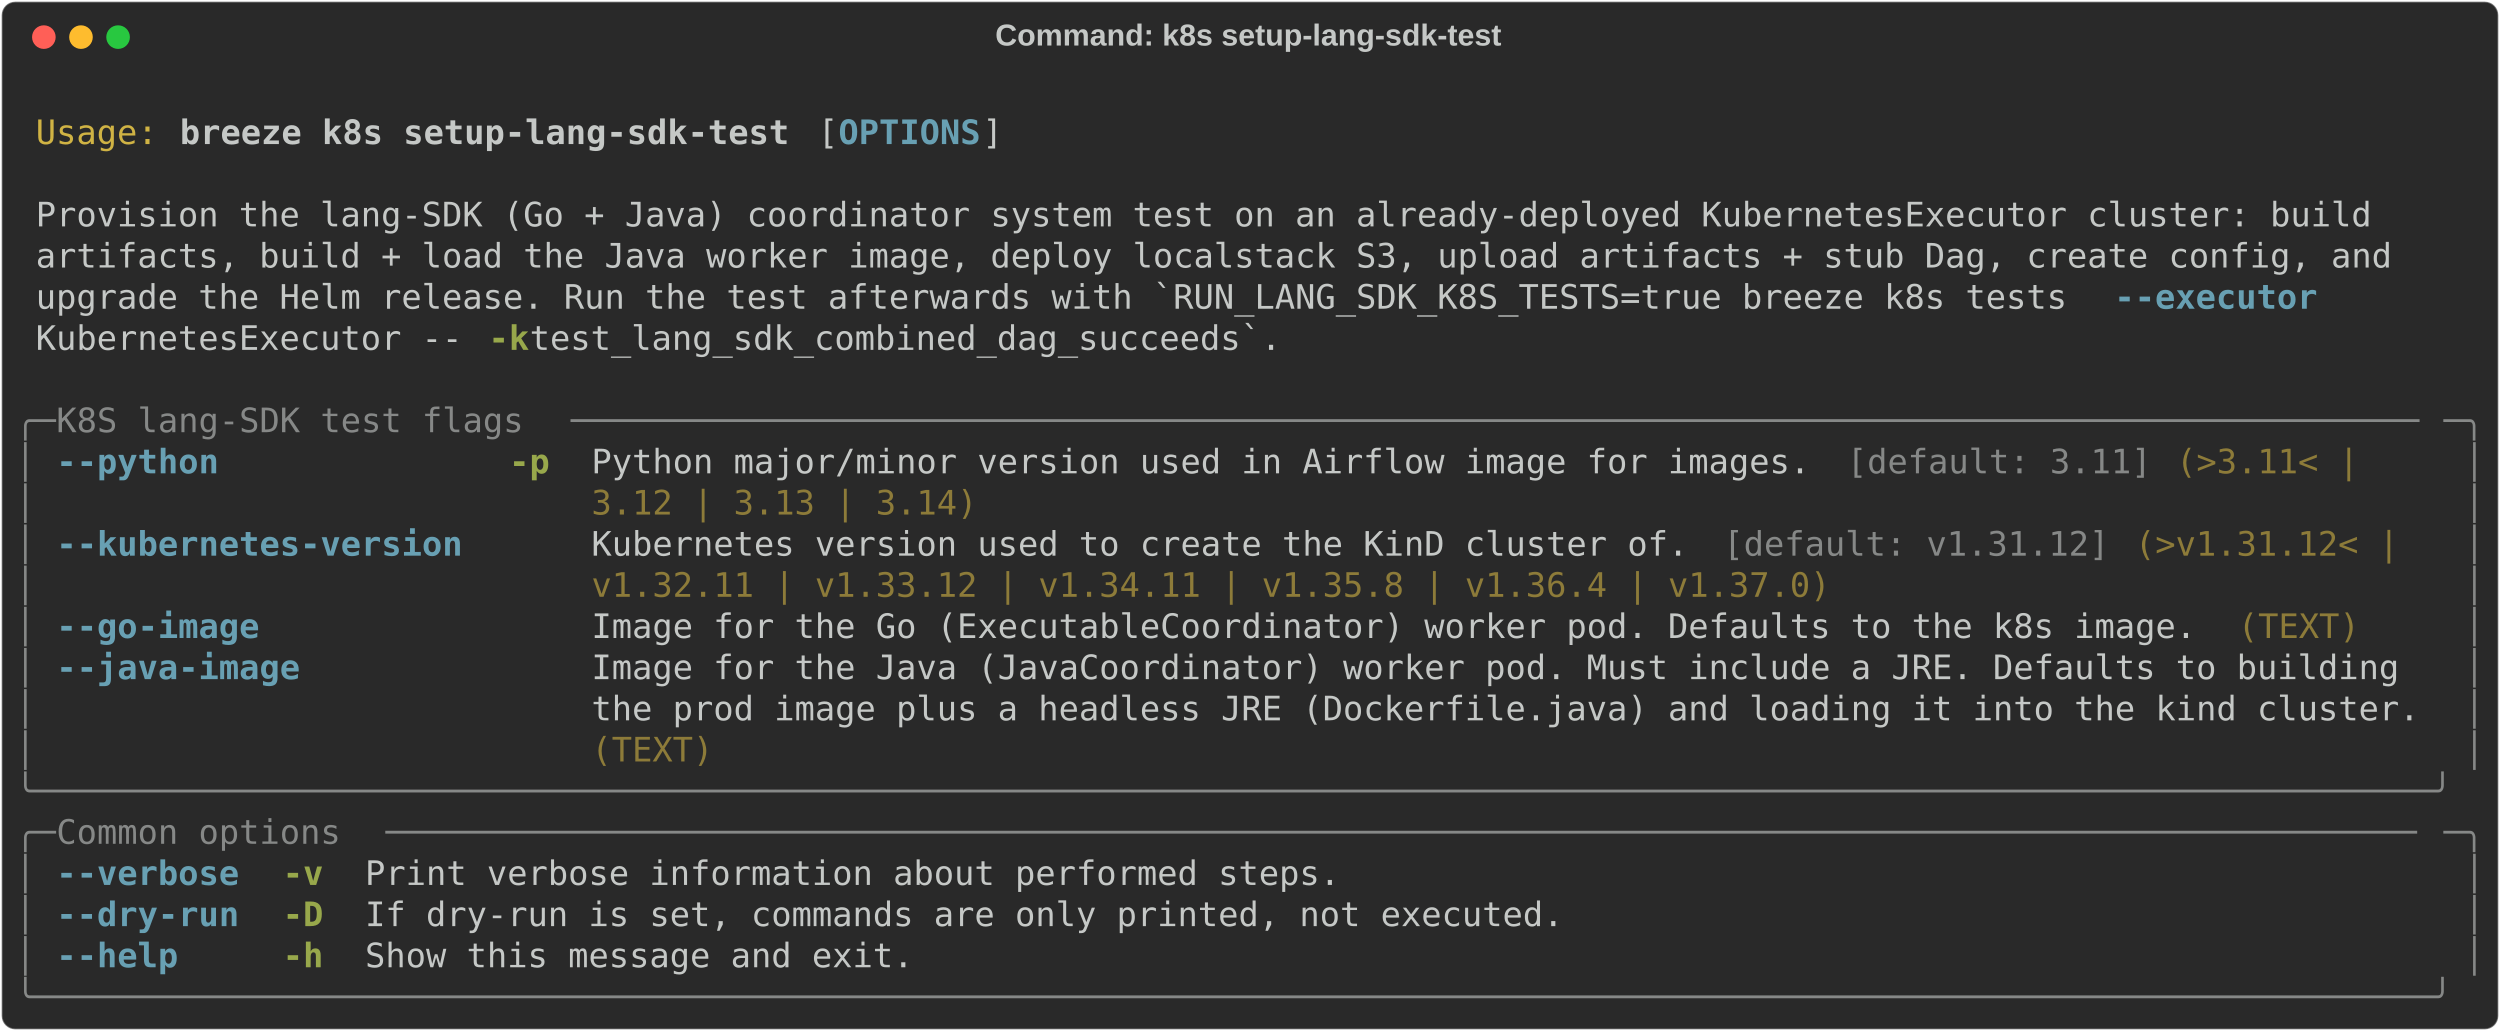
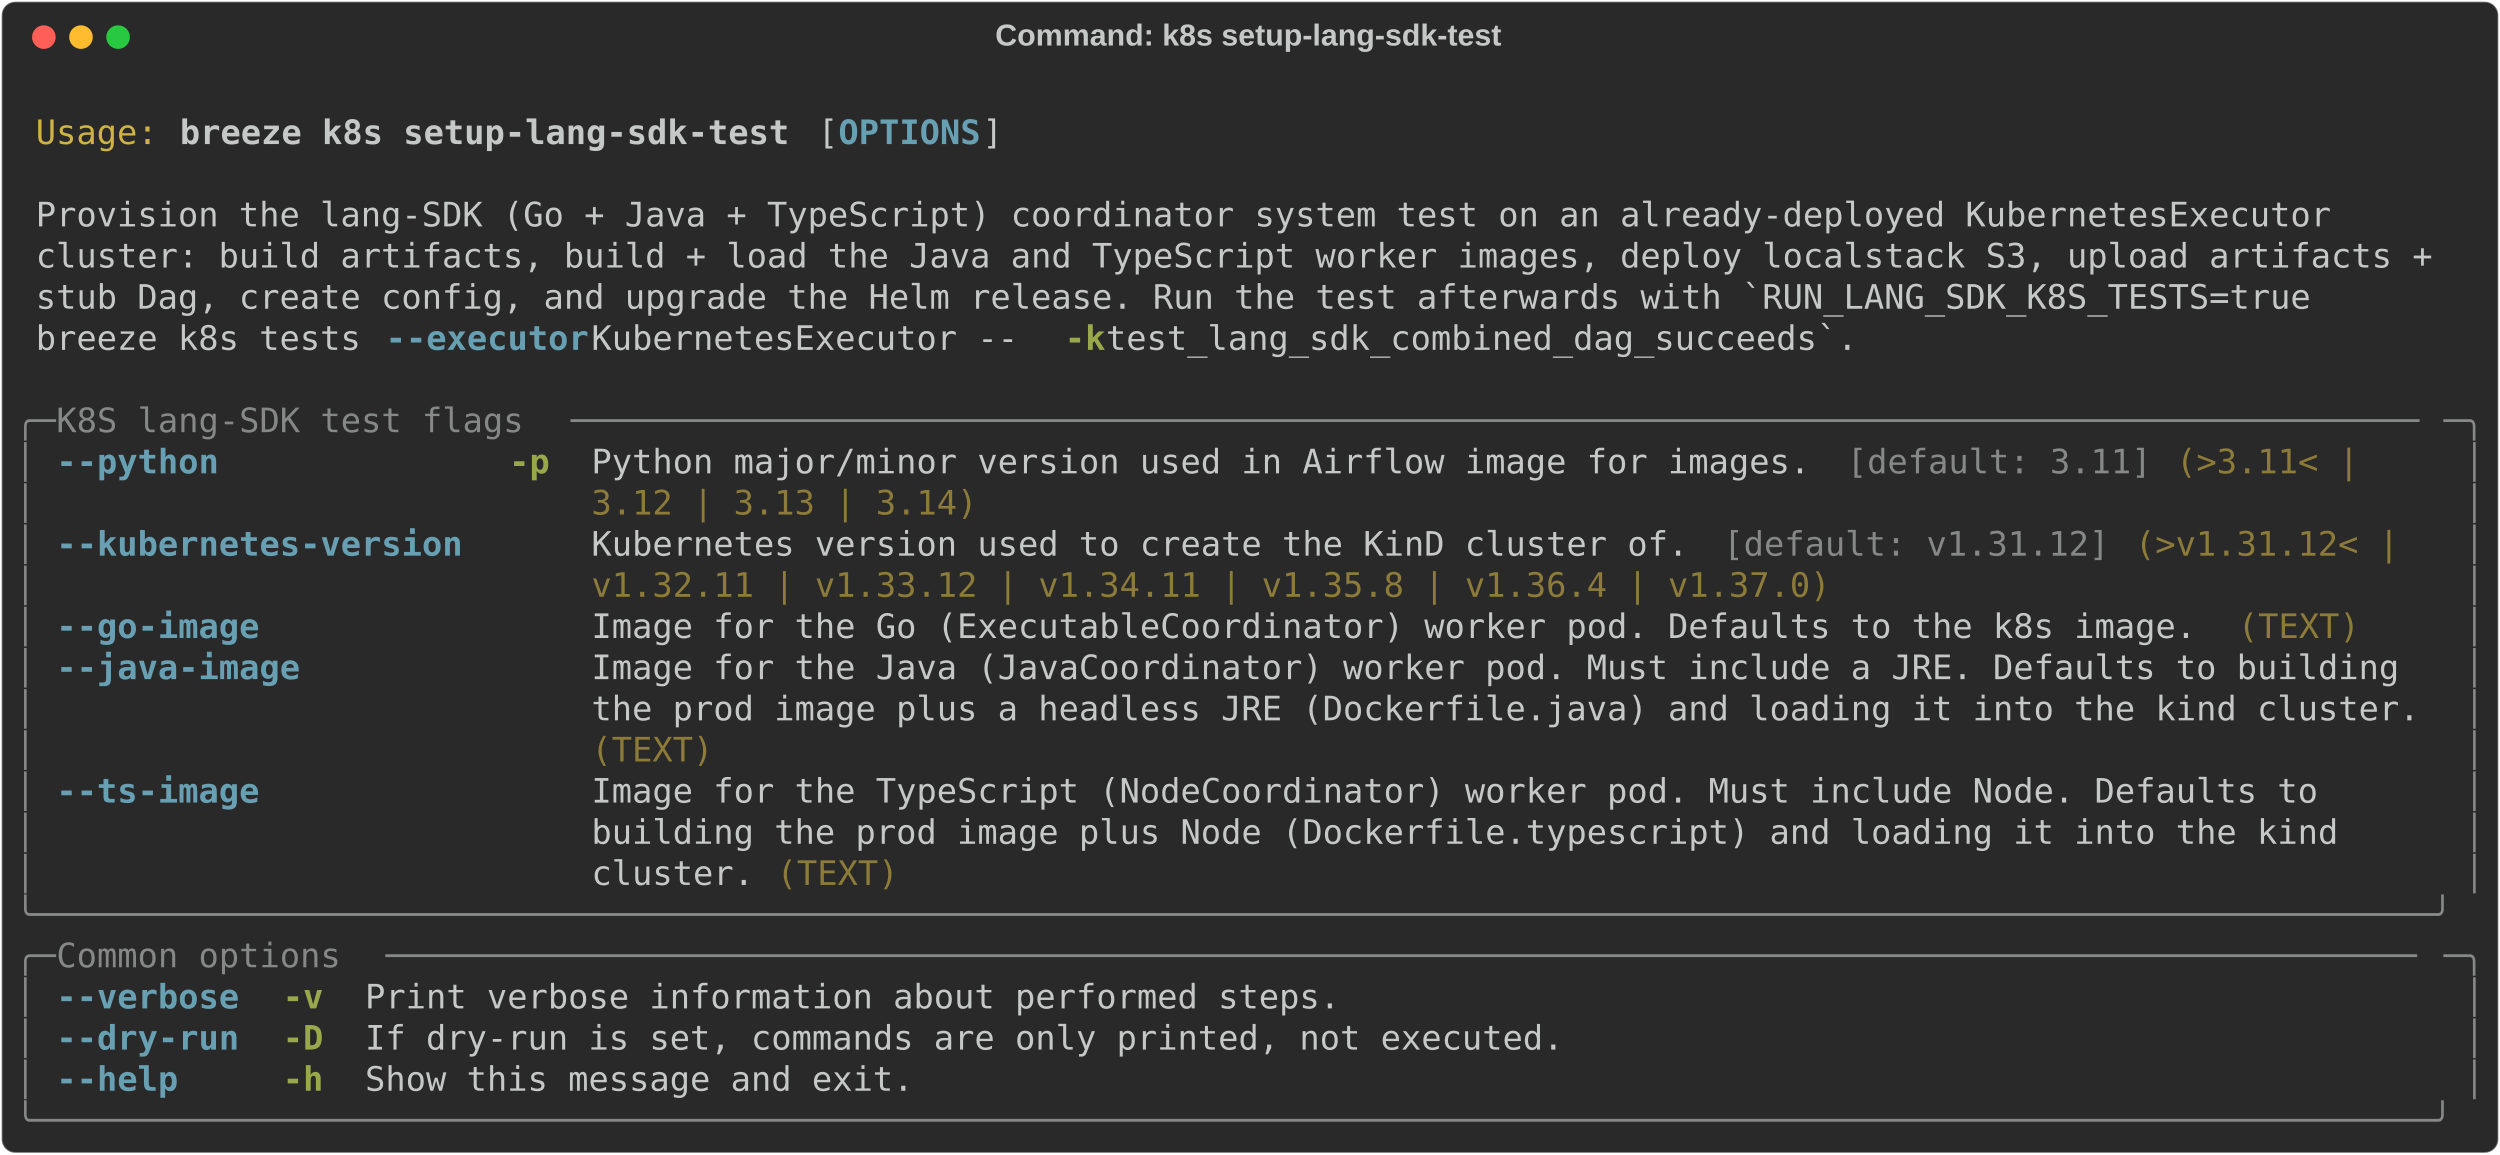
- <svg xmlns="http://www.w3.org/2000/svg" class="rich-terminal" viewBox="0 0 1482 611.2">
+ <svg xmlns="http://www.w3.org/2000/svg" class="rich-terminal" viewBox="0 0 1482 684.4">
  <style>

    @font-face {
        font-family: "Fira Code";
        src: local("FiraCode-Regular"),
                url("https://cdnjs.cloudflare.com/ajax/libs/firacode/6.2.0/woff2/FiraCode-Regular.woff2") format("woff2"),
                url("https://cdnjs.cloudflare.com/ajax/libs/firacode/6.2.0/woff/FiraCode-Regular.woff") format("woff");
        font-style: normal;
        font-weight: 400;
    }
    @font-face {
        font-family: "Fira Code";
        src: local("FiraCode-Bold"),
                url("https://cdnjs.cloudflare.com/ajax/libs/firacode/6.2.0/woff2/FiraCode-Bold.woff2") format("woff2"),
                url("https://cdnjs.cloudflare.com/ajax/libs/firacode/6.2.0/woff/FiraCode-Bold.woff") format("woff");
        font-style: bold;
        font-weight: 700;
    }

    .breeze-k8s-setup-lang-sdk-test-matrix {
        font-family: Fira Code, monospace;
        font-size: 20px;
        line-height: 24.4px;
        font-variant-east-asian: full-width;
    }

    .breeze-k8s-setup-lang-sdk-test-title {
        font-size: 18px;
        font-weight: bold;
        font-family: arial;
    }

    .breeze-k8s-setup-lang-sdk-test-r1 { fill: #c5c8c6 }
.breeze-k8s-setup-lang-sdk-test-r2 { fill: #d0b344 }
.breeze-k8s-setup-lang-sdk-test-r3 { fill: #c5c8c6;font-weight: bold }
.breeze-k8s-setup-lang-sdk-test-r4 { fill: #68a0b3;font-weight: bold }
.breeze-k8s-setup-lang-sdk-test-r5 { fill: #98a84b;font-weight: bold }
.breeze-k8s-setup-lang-sdk-test-r6 { fill: #868887 }
.breeze-k8s-setup-lang-sdk-test-r7 { fill: #8d7b39 }
    </style>
  <defs>
    <clipPath id="breeze-k8s-setup-lang-sdk-test-clip-terminal">
-       <rect x="0" y="0" width="1463.0" height="560.2" />
+       <rect x="0" y="0" width="1463.0" height="633.4" />
    </clipPath>
    <clipPath id="breeze-k8s-setup-lang-sdk-test-line-0">
      <rect x="0" y="1.5" width="1464" height="24.65" />
    </clipPath>
    <clipPath id="breeze-k8s-setup-lang-sdk-test-line-1">
      <rect x="0" y="25.9" width="1464" height="24.65" />
    </clipPath>
    <clipPath id="breeze-k8s-setup-lang-sdk-test-line-2">
      <rect x="0" y="50.3" width="1464" height="24.65" />
    </clipPath>
    <clipPath id="breeze-k8s-setup-lang-sdk-test-line-3">
      <rect x="0" y="74.7" width="1464" height="24.65" />
    </clipPath>
    <clipPath id="breeze-k8s-setup-lang-sdk-test-line-4">
      <rect x="0" y="99.1" width="1464" height="24.65" />
    </clipPath>
    <clipPath id="breeze-k8s-setup-lang-sdk-test-line-5">
      <rect x="0" y="123.5" width="1464" height="24.65" />
    </clipPath>
    <clipPath id="breeze-k8s-setup-lang-sdk-test-line-6">
      <rect x="0" y="147.9" width="1464" height="24.65" />
    </clipPath>
    <clipPath id="breeze-k8s-setup-lang-sdk-test-line-7">
      <rect x="0" y="172.3" width="1464" height="24.65" />
    </clipPath>
    <clipPath id="breeze-k8s-setup-lang-sdk-test-line-8">
      <rect x="0" y="196.7" width="1464" height="24.65" />
    </clipPath>
    <clipPath id="breeze-k8s-setup-lang-sdk-test-line-9">
      <rect x="0" y="221.1" width="1464" height="24.65" />
    </clipPath>
    <clipPath id="breeze-k8s-setup-lang-sdk-test-line-10">
      <rect x="0" y="245.5" width="1464" height="24.65" />
    </clipPath>
    <clipPath id="breeze-k8s-setup-lang-sdk-test-line-11">
      <rect x="0" y="269.9" width="1464" height="24.65" />
    </clipPath>
    <clipPath id="breeze-k8s-setup-lang-sdk-test-line-12">
      <rect x="0" y="294.3" width="1464" height="24.65" />
    </clipPath>
    <clipPath id="breeze-k8s-setup-lang-sdk-test-line-13">
      <rect x="0" y="318.7" width="1464" height="24.65" />
    </clipPath>
    <clipPath id="breeze-k8s-setup-lang-sdk-test-line-14">
      <rect x="0" y="343.1" width="1464" height="24.65" />
    </clipPath>
    <clipPath id="breeze-k8s-setup-lang-sdk-test-line-15">
      <rect x="0" y="367.5" width="1464" height="24.65" />
    </clipPath>
    <clipPath id="breeze-k8s-setup-lang-sdk-test-line-16">
      <rect x="0" y="391.9" width="1464" height="24.65" />
    </clipPath>
    <clipPath id="breeze-k8s-setup-lang-sdk-test-line-17">
      <rect x="0" y="416.3" width="1464" height="24.65" />
    </clipPath>
    <clipPath id="breeze-k8s-setup-lang-sdk-test-line-18">
      <rect x="0" y="440.7" width="1464" height="24.65" />
    </clipPath>
    <clipPath id="breeze-k8s-setup-lang-sdk-test-line-19">
      <rect x="0" y="465.1" width="1464" height="24.65" />
    </clipPath>
    <clipPath id="breeze-k8s-setup-lang-sdk-test-line-20">
      <rect x="0" y="489.5" width="1464" height="24.65" />
    </clipPath>
    <clipPath id="breeze-k8s-setup-lang-sdk-test-line-21">
      <rect x="0" y="513.9" width="1464" height="24.65" />
    </clipPath>
+     <clipPath id="breeze-k8s-setup-lang-sdk-test-line-22">
+       <rect x="0" y="538.3" width="1464" height="24.65" />
+     </clipPath>
+     <clipPath id="breeze-k8s-setup-lang-sdk-test-line-23">
+       <rect x="0" y="562.7" width="1464" height="24.65" />
+     </clipPath>
+     <clipPath id="breeze-k8s-setup-lang-sdk-test-line-24">
+       <rect x="0" y="587.1" width="1464" height="24.65" />
+     </clipPath>
  </defs>
-   <rect fill="#292929" stroke="rgba(255,255,255,0.35)" stroke-width="1" x="1" y="1" width="1480" height="609.2" rx="8" />
+   <rect fill="#292929" stroke="rgba(255,255,255,0.35)" stroke-width="1" x="1" y="1" width="1480" height="682.4" rx="8" />
  <text class="breeze-k8s-setup-lang-sdk-test-title" fill="#c5c8c6" text-anchor="middle" x="740" y="27">Command: k8s setup-lang-sdk-test</text>
  <g transform="translate(26,22)">
    <circle cx="0" cy="0" r="7" fill="#ff5f57" />
    <circle cx="22" cy="0" r="7" fill="#febc2e" />
    <circle cx="44" cy="0" r="7" fill="#28c840" />
  </g>
  <g transform="translate(9, 41)" clip-path="url(#breeze-k8s-setup-lang-sdk-test-clip-terminal)">
    <g class="breeze-k8s-setup-lang-sdk-test-matrix">
      <text class="breeze-k8s-setup-lang-sdk-test-r1" x="1464" y="20" textLength="12.2" clip-path="url(#breeze-k8s-setup-lang-sdk-test-line-0)">
</text>
      <text class="breeze-k8s-setup-lang-sdk-test-r2" x="12.2" y="44.4" textLength="73.2" clip-path="url(#breeze-k8s-setup-lang-sdk-test-line-1)">Usage:</text>
      <text class="breeze-k8s-setup-lang-sdk-test-r3" x="97.6" y="44.4" textLength="366" clip-path="url(#breeze-k8s-setup-lang-sdk-test-line-1)">breeze k8s setup-lang-sdk-test</text>
      <text class="breeze-k8s-setup-lang-sdk-test-r1" x="475.8" y="44.4" textLength="12.2" clip-path="url(#breeze-k8s-setup-lang-sdk-test-line-1)">[</text>
      <text class="breeze-k8s-setup-lang-sdk-test-r4" x="488" y="44.4" textLength="85.4" clip-path="url(#breeze-k8s-setup-lang-sdk-test-line-1)">OPTIONS</text>
      <text class="breeze-k8s-setup-lang-sdk-test-r1" x="573.4" y="44.4" textLength="12.2" clip-path="url(#breeze-k8s-setup-lang-sdk-test-line-1)">]</text>
      <text class="breeze-k8s-setup-lang-sdk-test-r1" x="1464" y="44.4" textLength="12.2" clip-path="url(#breeze-k8s-setup-lang-sdk-test-line-1)">
</text>
      <text class="breeze-k8s-setup-lang-sdk-test-r1" x="1464" y="68.8" textLength="12.2" clip-path="url(#breeze-k8s-setup-lang-sdk-test-line-2)">
</text>
-       <text class="breeze-k8s-setup-lang-sdk-test-r1" x="12.2" y="93.2" textLength="1415.2" clip-path="url(#breeze-k8s-setup-lang-sdk-test-line-3)">Provision the lang-SDK (Go + Java) coordinator system test on an already-deployed KubernetesExecutor cluster: build </text>
+       <text class="breeze-k8s-setup-lang-sdk-test-r1" x="12.2" y="93.2" textLength="1390.8" clip-path="url(#breeze-k8s-setup-lang-sdk-test-line-3)">Provision the lang-SDK (Go + Java + TypeScript) coordinator system test on an already-deployed KubernetesExecutor </text>
      <text class="breeze-k8s-setup-lang-sdk-test-r1" x="1464" y="93.2" textLength="12.2" clip-path="url(#breeze-k8s-setup-lang-sdk-test-line-3)">
</text>
-       <text class="breeze-k8s-setup-lang-sdk-test-r1" x="12.2" y="117.6" textLength="1427.4" clip-path="url(#breeze-k8s-setup-lang-sdk-test-line-4)">artifacts, build + load the Java worker image, deploy localstack S3, upload artifacts + stub Dag, create config, and </text>
+       <text class="breeze-k8s-setup-lang-sdk-test-r1" x="12.2" y="117.6" textLength="1439.6" clip-path="url(#breeze-k8s-setup-lang-sdk-test-line-4)">cluster: build artifacts, build + load the Java and TypeScript worker images, deploy localstack S3, upload artifacts +</text>
      <text class="breeze-k8s-setup-lang-sdk-test-r1" x="1464" y="117.6" textLength="12.2" clip-path="url(#breeze-k8s-setup-lang-sdk-test-line-4)">
</text>
-       <text class="breeze-k8s-setup-lang-sdk-test-r1" x="12.2" y="142" textLength="1232.2" clip-path="url(#breeze-k8s-setup-lang-sdk-test-line-5)">upgrade the Helm release. Run the test afterwards with `RUN_LANG_SDK_K8S_TESTS=true breeze k8s tests </text>
-       <text class="breeze-k8s-setup-lang-sdk-test-r4" x="1244.4" y="142" textLength="122" clip-path="url(#breeze-k8s-setup-lang-sdk-test-line-5)">--executor</text>
+       <text class="breeze-k8s-setup-lang-sdk-test-r1" x="12.2" y="142" textLength="1378.6" clip-path="url(#breeze-k8s-setup-lang-sdk-test-line-5)">stub Dag, create config, and upgrade the Helm release. Run the test afterwards with `RUN_LANG_SDK_K8S_TESTS=true </text>
      <text class="breeze-k8s-setup-lang-sdk-test-r1" x="1464" y="142" textLength="12.2" clip-path="url(#breeze-k8s-setup-lang-sdk-test-line-5)">
</text>
-       <text class="breeze-k8s-setup-lang-sdk-test-r1" x="12.2" y="166.4" textLength="268.4" clip-path="url(#breeze-k8s-setup-lang-sdk-test-line-6)">KubernetesExecutor -- </text>
-       <text class="breeze-k8s-setup-lang-sdk-test-r5" x="280.6" y="166.4" textLength="24.4" clip-path="url(#breeze-k8s-setup-lang-sdk-test-line-6)">-k</text>
-       <text class="breeze-k8s-setup-lang-sdk-test-r1" x="305" y="166.4" textLength="463.6" clip-path="url(#breeze-k8s-setup-lang-sdk-test-line-6)"> test_lang_sdk_combined_dag_succeeds`.</text>
+       <text class="breeze-k8s-setup-lang-sdk-test-r1" x="12.2" y="166.4" textLength="207.4" clip-path="url(#breeze-k8s-setup-lang-sdk-test-line-6)">breeze k8s tests </text>
+       <text class="breeze-k8s-setup-lang-sdk-test-r4" x="219.6" y="166.4" textLength="122" clip-path="url(#breeze-k8s-setup-lang-sdk-test-line-6)">--executor</text>
+       <text class="breeze-k8s-setup-lang-sdk-test-r1" x="341.6" y="166.4" textLength="280.6" clip-path="url(#breeze-k8s-setup-lang-sdk-test-line-6)"> KubernetesExecutor -- </text>
+       <text class="breeze-k8s-setup-lang-sdk-test-r5" x="622.2" y="166.4" textLength="24.4" clip-path="url(#breeze-k8s-setup-lang-sdk-test-line-6)">-k</text>
+       <text class="breeze-k8s-setup-lang-sdk-test-r1" x="646.6" y="166.4" textLength="463.6" clip-path="url(#breeze-k8s-setup-lang-sdk-test-line-6)"> test_lang_sdk_combined_dag_succeeds`.</text>
      <text class="breeze-k8s-setup-lang-sdk-test-r1" x="1464" y="166.4" textLength="12.2" clip-path="url(#breeze-k8s-setup-lang-sdk-test-line-6)">
</text>
      <text class="breeze-k8s-setup-lang-sdk-test-r1" x="1464" y="190.8" textLength="12.2" clip-path="url(#breeze-k8s-setup-lang-sdk-test-line-7)">
</text>
      <text class="breeze-k8s-setup-lang-sdk-test-r6" x="0" y="215.2" textLength="24.4" clip-path="url(#breeze-k8s-setup-lang-sdk-test-line-8)">╭─</text>
      <text class="breeze-k8s-setup-lang-sdk-test-r6" x="24.4" y="215.2" textLength="305" clip-path="url(#breeze-k8s-setup-lang-sdk-test-line-8)"> K8S lang-SDK test flags </text>
      <text class="breeze-k8s-setup-lang-sdk-test-r6" x="329.4" y="215.2" textLength="1110.2" clip-path="url(#breeze-k8s-setup-lang-sdk-test-line-8)">───────────────────────────────────────────────────────────────────────────────────────────</text>
      <text class="breeze-k8s-setup-lang-sdk-test-r6" x="1439.6" y="215.2" textLength="24.4" clip-path="url(#breeze-k8s-setup-lang-sdk-test-line-8)">─╮</text>
      <text class="breeze-k8s-setup-lang-sdk-test-r1" x="1464" y="215.2" textLength="12.2" clip-path="url(#breeze-k8s-setup-lang-sdk-test-line-8)">
</text>
      <text class="breeze-k8s-setup-lang-sdk-test-r6" x="0" y="239.6" textLength="12.2" clip-path="url(#breeze-k8s-setup-lang-sdk-test-line-9)">│</text>
      <text class="breeze-k8s-setup-lang-sdk-test-r4" x="24.4" y="239.6" textLength="244" clip-path="url(#breeze-k8s-setup-lang-sdk-test-line-9)">--python            </text>
      <text class="breeze-k8s-setup-lang-sdk-test-r5" x="292.8" y="239.6" textLength="24.4" clip-path="url(#breeze-k8s-setup-lang-sdk-test-line-9)">-p</text>
      <text class="breeze-k8s-setup-lang-sdk-test-r1" x="341.6" y="239.6" textLength="744.2" clip-path="url(#breeze-k8s-setup-lang-sdk-test-line-9)">Python major/minor version used in Airflow image for images. </text>
      <text class="breeze-k8s-setup-lang-sdk-test-r6" x="1085.8" y="239.6" textLength="183" clip-path="url(#breeze-k8s-setup-lang-sdk-test-line-9)">[default: 3.11]</text>
      <text class="breeze-k8s-setup-lang-sdk-test-r7" x="1281" y="239.6" textLength="122" clip-path="url(#breeze-k8s-setup-lang-sdk-test-line-9)">(&gt;3.11&lt; | </text>
      <text class="breeze-k8s-setup-lang-sdk-test-r6" x="1451.8" y="239.6" textLength="12.2" clip-path="url(#breeze-k8s-setup-lang-sdk-test-line-9)">│</text>
      <text class="breeze-k8s-setup-lang-sdk-test-r1" x="1464" y="239.6" textLength="12.2" clip-path="url(#breeze-k8s-setup-lang-sdk-test-line-9)">
</text>
      <text class="breeze-k8s-setup-lang-sdk-test-r6" x="0" y="264" textLength="12.2" clip-path="url(#breeze-k8s-setup-lang-sdk-test-line-10)">│</text>
      <text class="breeze-k8s-setup-lang-sdk-test-r7" x="341.6" y="264" textLength="231.8" clip-path="url(#breeze-k8s-setup-lang-sdk-test-line-10)">3.12 | 3.13 | 3.14)</text>
      <text class="breeze-k8s-setup-lang-sdk-test-r6" x="1451.8" y="264" textLength="12.2" clip-path="url(#breeze-k8s-setup-lang-sdk-test-line-10)">│</text>
      <text class="breeze-k8s-setup-lang-sdk-test-r1" x="1464" y="264" textLength="12.2" clip-path="url(#breeze-k8s-setup-lang-sdk-test-line-10)">
</text>
      <text class="breeze-k8s-setup-lang-sdk-test-r6" x="0" y="288.4" textLength="12.2" clip-path="url(#breeze-k8s-setup-lang-sdk-test-line-11)">│</text>
      <text class="breeze-k8s-setup-lang-sdk-test-r4" x="24.4" y="288.4" textLength="244" clip-path="url(#breeze-k8s-setup-lang-sdk-test-line-11)">--kubernetes-version</text>
      <text class="breeze-k8s-setup-lang-sdk-test-r1" x="341.6" y="288.4" textLength="671" clip-path="url(#breeze-k8s-setup-lang-sdk-test-line-11)">Kubernetes version used to create the KinD cluster of. </text>
      <text class="breeze-k8s-setup-lang-sdk-test-r6" x="1012.6" y="288.4" textLength="231.8" clip-path="url(#breeze-k8s-setup-lang-sdk-test-line-11)">[default: v1.31.12]</text>
      <text class="breeze-k8s-setup-lang-sdk-test-r7" x="1256.6" y="288.4" textLength="170.8" clip-path="url(#breeze-k8s-setup-lang-sdk-test-line-11)">(&gt;v1.31.12&lt; | </text>
      <text class="breeze-k8s-setup-lang-sdk-test-r6" x="1451.8" y="288.4" textLength="12.2" clip-path="url(#breeze-k8s-setup-lang-sdk-test-line-11)">│</text>
      <text class="breeze-k8s-setup-lang-sdk-test-r1" x="1464" y="288.4" textLength="12.2" clip-path="url(#breeze-k8s-setup-lang-sdk-test-line-11)">
</text>
      <text class="breeze-k8s-setup-lang-sdk-test-r6" x="0" y="312.8" textLength="12.2" clip-path="url(#breeze-k8s-setup-lang-sdk-test-line-12)">│</text>
      <text class="breeze-k8s-setup-lang-sdk-test-r7" x="341.6" y="312.8" textLength="744.2" clip-path="url(#breeze-k8s-setup-lang-sdk-test-line-12)">v1.32.11 | v1.33.12 | v1.34.11 | v1.35.8 | v1.36.4 | v1.37.0)</text>
      <text class="breeze-k8s-setup-lang-sdk-test-r6" x="1451.8" y="312.8" textLength="12.2" clip-path="url(#breeze-k8s-setup-lang-sdk-test-line-12)">│</text>
      <text class="breeze-k8s-setup-lang-sdk-test-r1" x="1464" y="312.8" textLength="12.2" clip-path="url(#breeze-k8s-setup-lang-sdk-test-line-12)">
</text>
      <text class="breeze-k8s-setup-lang-sdk-test-r6" x="0" y="337.2" textLength="12.2" clip-path="url(#breeze-k8s-setup-lang-sdk-test-line-13)">│</text>
      <text class="breeze-k8s-setup-lang-sdk-test-r4" x="24.4" y="337.2" textLength="244" clip-path="url(#breeze-k8s-setup-lang-sdk-test-line-13)">--go-image          </text>
      <text class="breeze-k8s-setup-lang-sdk-test-r1" x="341.6" y="337.2" textLength="976" clip-path="url(#breeze-k8s-setup-lang-sdk-test-line-13)">Image for the Go (ExecutableCoordinator) worker pod. Defaults to the k8s image. </text>
      <text class="breeze-k8s-setup-lang-sdk-test-r7" x="1317.6" y="337.2" textLength="73.2" clip-path="url(#breeze-k8s-setup-lang-sdk-test-line-13)">(TEXT)</text>
      <text class="breeze-k8s-setup-lang-sdk-test-r6" x="1451.8" y="337.2" textLength="12.2" clip-path="url(#breeze-k8s-setup-lang-sdk-test-line-13)">│</text>
      <text class="breeze-k8s-setup-lang-sdk-test-r1" x="1464" y="337.2" textLength="12.2" clip-path="url(#breeze-k8s-setup-lang-sdk-test-line-13)">
</text>
      <text class="breeze-k8s-setup-lang-sdk-test-r6" x="0" y="361.6" textLength="12.2" clip-path="url(#breeze-k8s-setup-lang-sdk-test-line-14)">│</text>
      <text class="breeze-k8s-setup-lang-sdk-test-r4" x="24.4" y="361.6" textLength="244" clip-path="url(#breeze-k8s-setup-lang-sdk-test-line-14)">--java-image        </text>
      <text class="breeze-k8s-setup-lang-sdk-test-r1" x="341.6" y="361.6" textLength="1098" clip-path="url(#breeze-k8s-setup-lang-sdk-test-line-14)">Image for the Java (JavaCoordinator) worker pod. Must include a JRE. Defaults to building </text>
      <text class="breeze-k8s-setup-lang-sdk-test-r6" x="1451.8" y="361.6" textLength="12.2" clip-path="url(#breeze-k8s-setup-lang-sdk-test-line-14)">│</text>
      <text class="breeze-k8s-setup-lang-sdk-test-r1" x="1464" y="361.6" textLength="12.2" clip-path="url(#breeze-k8s-setup-lang-sdk-test-line-14)">
</text>
      <text class="breeze-k8s-setup-lang-sdk-test-r6" x="0" y="386" textLength="12.2" clip-path="url(#breeze-k8s-setup-lang-sdk-test-line-15)">│</text>
      <text class="breeze-k8s-setup-lang-sdk-test-r1" x="341.6" y="386" textLength="1098" clip-path="url(#breeze-k8s-setup-lang-sdk-test-line-15)">the prod image plus a headless JRE (Dockerfile.java) and loading it into the kind cluster.</text>
      <text class="breeze-k8s-setup-lang-sdk-test-r6" x="1451.8" y="386" textLength="12.2" clip-path="url(#breeze-k8s-setup-lang-sdk-test-line-15)">│</text>
      <text class="breeze-k8s-setup-lang-sdk-test-r1" x="1464" y="386" textLength="12.2" clip-path="url(#breeze-k8s-setup-lang-sdk-test-line-15)">
</text>
      <text class="breeze-k8s-setup-lang-sdk-test-r6" x="0" y="410.4" textLength="12.2" clip-path="url(#breeze-k8s-setup-lang-sdk-test-line-16)">│</text>
      <text class="breeze-k8s-setup-lang-sdk-test-r7" x="341.6" y="410.4" textLength="73.2" clip-path="url(#breeze-k8s-setup-lang-sdk-test-line-16)">(TEXT)</text>
      <text class="breeze-k8s-setup-lang-sdk-test-r6" x="1451.8" y="410.4" textLength="12.2" clip-path="url(#breeze-k8s-setup-lang-sdk-test-line-16)">│</text>
      <text class="breeze-k8s-setup-lang-sdk-test-r1" x="1464" y="410.4" textLength="12.2" clip-path="url(#breeze-k8s-setup-lang-sdk-test-line-16)">
</text>
-       <text class="breeze-k8s-setup-lang-sdk-test-r6" x="0" y="434.8" textLength="1464" clip-path="url(#breeze-k8s-setup-lang-sdk-test-line-17)">╰──────────────────────────────────────────────────────────────────────────────────────────────────────────────────────╯</text>
+       <text class="breeze-k8s-setup-lang-sdk-test-r6" x="0" y="434.8" textLength="12.2" clip-path="url(#breeze-k8s-setup-lang-sdk-test-line-17)">│</text>
+       <text class="breeze-k8s-setup-lang-sdk-test-r4" x="24.4" y="434.8" textLength="244" clip-path="url(#breeze-k8s-setup-lang-sdk-test-line-17)">--ts-image          </text>
+       <text class="breeze-k8s-setup-lang-sdk-test-r1" x="341.6" y="434.8" textLength="1098" clip-path="url(#breeze-k8s-setup-lang-sdk-test-line-17)">Image for the TypeScript (NodeCoordinator) worker pod. Must include Node. Defaults to     </text>
+       <text class="breeze-k8s-setup-lang-sdk-test-r6" x="1451.8" y="434.8" textLength="12.2" clip-path="url(#breeze-k8s-setup-lang-sdk-test-line-17)">│</text>
      <text class="breeze-k8s-setup-lang-sdk-test-r1" x="1464" y="434.8" textLength="12.2" clip-path="url(#breeze-k8s-setup-lang-sdk-test-line-17)">
</text>
-       <text class="breeze-k8s-setup-lang-sdk-test-r6" x="0" y="459.2" textLength="24.4" clip-path="url(#breeze-k8s-setup-lang-sdk-test-line-18)">╭─</text>
-       <text class="breeze-k8s-setup-lang-sdk-test-r6" x="24.4" y="459.2" textLength="195.2" clip-path="url(#breeze-k8s-setup-lang-sdk-test-line-18)"> Common options </text>
-       <text class="breeze-k8s-setup-lang-sdk-test-r6" x="219.6" y="459.2" textLength="1220" clip-path="url(#breeze-k8s-setup-lang-sdk-test-line-18)">────────────────────────────────────────────────────────────────────────────────────────────────────</text>
-       <text class="breeze-k8s-setup-lang-sdk-test-r6" x="1439.6" y="459.2" textLength="24.4" clip-path="url(#breeze-k8s-setup-lang-sdk-test-line-18)">─╮</text>
+       <text class="breeze-k8s-setup-lang-sdk-test-r6" x="0" y="459.2" textLength="12.2" clip-path="url(#breeze-k8s-setup-lang-sdk-test-line-18)">│</text>
+       <text class="breeze-k8s-setup-lang-sdk-test-r1" x="341.6" y="459.2" textLength="1098" clip-path="url(#breeze-k8s-setup-lang-sdk-test-line-18)">building the prod image plus Node (Dockerfile.typescript) and loading it into the kind    </text>
+       <text class="breeze-k8s-setup-lang-sdk-test-r6" x="1451.8" y="459.2" textLength="12.2" clip-path="url(#breeze-k8s-setup-lang-sdk-test-line-18)">│</text>
      <text class="breeze-k8s-setup-lang-sdk-test-r1" x="1464" y="459.2" textLength="12.2" clip-path="url(#breeze-k8s-setup-lang-sdk-test-line-18)">
</text>
      <text class="breeze-k8s-setup-lang-sdk-test-r6" x="0" y="483.6" textLength="12.2" clip-path="url(#breeze-k8s-setup-lang-sdk-test-line-19)">│</text>
-       <text class="breeze-k8s-setup-lang-sdk-test-r4" x="24.4" y="483.6" textLength="109.8" clip-path="url(#breeze-k8s-setup-lang-sdk-test-line-19)">--verbose</text>
-       <text class="breeze-k8s-setup-lang-sdk-test-r5" x="158.6" y="483.6" textLength="24.4" clip-path="url(#breeze-k8s-setup-lang-sdk-test-line-19)">-v</text>
-       <text class="breeze-k8s-setup-lang-sdk-test-r1" x="207.4" y="483.6" textLength="585.6" clip-path="url(#breeze-k8s-setup-lang-sdk-test-line-19)">Print verbose information about performed steps.</text>
+       <text class="breeze-k8s-setup-lang-sdk-test-r1" x="341.6" y="483.6" textLength="109.8" clip-path="url(#breeze-k8s-setup-lang-sdk-test-line-19)">cluster. </text>
+       <text class="breeze-k8s-setup-lang-sdk-test-r7" x="451.4" y="483.6" textLength="73.2" clip-path="url(#breeze-k8s-setup-lang-sdk-test-line-19)">(TEXT)</text>
      <text class="breeze-k8s-setup-lang-sdk-test-r6" x="1451.8" y="483.6" textLength="12.2" clip-path="url(#breeze-k8s-setup-lang-sdk-test-line-19)">│</text>
      <text class="breeze-k8s-setup-lang-sdk-test-r1" x="1464" y="483.6" textLength="12.2" clip-path="url(#breeze-k8s-setup-lang-sdk-test-line-19)">
</text>
-       <text class="breeze-k8s-setup-lang-sdk-test-r6" x="0" y="508" textLength="12.2" clip-path="url(#breeze-k8s-setup-lang-sdk-test-line-20)">│</text>
-       <text class="breeze-k8s-setup-lang-sdk-test-r4" x="24.4" y="508" textLength="109.8" clip-path="url(#breeze-k8s-setup-lang-sdk-test-line-20)">--dry-run</text>
-       <text class="breeze-k8s-setup-lang-sdk-test-r5" x="158.6" y="508" textLength="24.4" clip-path="url(#breeze-k8s-setup-lang-sdk-test-line-20)">-D</text>
-       <text class="breeze-k8s-setup-lang-sdk-test-r1" x="207.4" y="508" textLength="719.8" clip-path="url(#breeze-k8s-setup-lang-sdk-test-line-20)">If dry-run is set, commands are only printed, not executed.</text>
-       <text class="breeze-k8s-setup-lang-sdk-test-r6" x="1451.8" y="508" textLength="12.2" clip-path="url(#breeze-k8s-setup-lang-sdk-test-line-20)">│</text>
+       <text class="breeze-k8s-setup-lang-sdk-test-r6" x="0" y="508" textLength="1464" clip-path="url(#breeze-k8s-setup-lang-sdk-test-line-20)">╰──────────────────────────────────────────────────────────────────────────────────────────────────────────────────────╯</text>
      <text class="breeze-k8s-setup-lang-sdk-test-r1" x="1464" y="508" textLength="12.2" clip-path="url(#breeze-k8s-setup-lang-sdk-test-line-20)">
</text>
-       <text class="breeze-k8s-setup-lang-sdk-test-r6" x="0" y="532.4" textLength="12.2" clip-path="url(#breeze-k8s-setup-lang-sdk-test-line-21)">│</text>
-       <text class="breeze-k8s-setup-lang-sdk-test-r4" x="24.4" y="532.4" textLength="109.8" clip-path="url(#breeze-k8s-setup-lang-sdk-test-line-21)">--help   </text>
-       <text class="breeze-k8s-setup-lang-sdk-test-r5" x="158.6" y="532.4" textLength="24.4" clip-path="url(#breeze-k8s-setup-lang-sdk-test-line-21)">-h</text>
-       <text class="breeze-k8s-setup-lang-sdk-test-r1" x="207.4" y="532.4" textLength="329.4" clip-path="url(#breeze-k8s-setup-lang-sdk-test-line-21)">Show this message and exit.</text>
-       <text class="breeze-k8s-setup-lang-sdk-test-r6" x="1451.8" y="532.4" textLength="12.2" clip-path="url(#breeze-k8s-setup-lang-sdk-test-line-21)">│</text>
+       <text class="breeze-k8s-setup-lang-sdk-test-r6" x="0" y="532.4" textLength="24.4" clip-path="url(#breeze-k8s-setup-lang-sdk-test-line-21)">╭─</text>
+       <text class="breeze-k8s-setup-lang-sdk-test-r6" x="24.4" y="532.4" textLength="195.2" clip-path="url(#breeze-k8s-setup-lang-sdk-test-line-21)"> Common options </text>
+       <text class="breeze-k8s-setup-lang-sdk-test-r6" x="219.6" y="532.4" textLength="1220" clip-path="url(#breeze-k8s-setup-lang-sdk-test-line-21)">────────────────────────────────────────────────────────────────────────────────────────────────────</text>
+       <text class="breeze-k8s-setup-lang-sdk-test-r6" x="1439.6" y="532.4" textLength="24.4" clip-path="url(#breeze-k8s-setup-lang-sdk-test-line-21)">─╮</text>
      <text class="breeze-k8s-setup-lang-sdk-test-r1" x="1464" y="532.4" textLength="12.2" clip-path="url(#breeze-k8s-setup-lang-sdk-test-line-21)">
</text>
-       <text class="breeze-k8s-setup-lang-sdk-test-r6" x="0" y="556.8" textLength="1464" clip-path="url(#breeze-k8s-setup-lang-sdk-test-line-22)">╰──────────────────────────────────────────────────────────────────────────────────────────────────────────────────────╯</text>
+       <text class="breeze-k8s-setup-lang-sdk-test-r6" x="0" y="556.8" textLength="12.2" clip-path="url(#breeze-k8s-setup-lang-sdk-test-line-22)">│</text>
+       <text class="breeze-k8s-setup-lang-sdk-test-r4" x="24.4" y="556.8" textLength="109.8" clip-path="url(#breeze-k8s-setup-lang-sdk-test-line-22)">--verbose</text>
+       <text class="breeze-k8s-setup-lang-sdk-test-r5" x="158.6" y="556.8" textLength="24.4" clip-path="url(#breeze-k8s-setup-lang-sdk-test-line-22)">-v</text>
+       <text class="breeze-k8s-setup-lang-sdk-test-r1" x="207.4" y="556.8" textLength="585.6" clip-path="url(#breeze-k8s-setup-lang-sdk-test-line-22)">Print verbose information about performed steps.</text>
+       <text class="breeze-k8s-setup-lang-sdk-test-r6" x="1451.8" y="556.8" textLength="12.2" clip-path="url(#breeze-k8s-setup-lang-sdk-test-line-22)">│</text>
      <text class="breeze-k8s-setup-lang-sdk-test-r1" x="1464" y="556.8" textLength="12.2" clip-path="url(#breeze-k8s-setup-lang-sdk-test-line-22)">
+ </text>
+       <text class="breeze-k8s-setup-lang-sdk-test-r6" x="0" y="581.2" textLength="12.2" clip-path="url(#breeze-k8s-setup-lang-sdk-test-line-23)">│</text>
+       <text class="breeze-k8s-setup-lang-sdk-test-r4" x="24.4" y="581.2" textLength="109.8" clip-path="url(#breeze-k8s-setup-lang-sdk-test-line-23)">--dry-run</text>
+       <text class="breeze-k8s-setup-lang-sdk-test-r5" x="158.6" y="581.2" textLength="24.4" clip-path="url(#breeze-k8s-setup-lang-sdk-test-line-23)">-D</text>
+       <text class="breeze-k8s-setup-lang-sdk-test-r1" x="207.4" y="581.2" textLength="719.8" clip-path="url(#breeze-k8s-setup-lang-sdk-test-line-23)">If dry-run is set, commands are only printed, not executed.</text>
+       <text class="breeze-k8s-setup-lang-sdk-test-r6" x="1451.8" y="581.2" textLength="12.2" clip-path="url(#breeze-k8s-setup-lang-sdk-test-line-23)">│</text>
+       <text class="breeze-k8s-setup-lang-sdk-test-r1" x="1464" y="581.2" textLength="12.2" clip-path="url(#breeze-k8s-setup-lang-sdk-test-line-23)">
+ </text>
+       <text class="breeze-k8s-setup-lang-sdk-test-r6" x="0" y="605.6" textLength="12.2" clip-path="url(#breeze-k8s-setup-lang-sdk-test-line-24)">│</text>
+       <text class="breeze-k8s-setup-lang-sdk-test-r4" x="24.4" y="605.6" textLength="109.8" clip-path="url(#breeze-k8s-setup-lang-sdk-test-line-24)">--help   </text>
+       <text class="breeze-k8s-setup-lang-sdk-test-r5" x="158.6" y="605.6" textLength="24.4" clip-path="url(#breeze-k8s-setup-lang-sdk-test-line-24)">-h</text>
+       <text class="breeze-k8s-setup-lang-sdk-test-r1" x="207.4" y="605.6" textLength="329.4" clip-path="url(#breeze-k8s-setup-lang-sdk-test-line-24)">Show this message and exit.</text>
+       <text class="breeze-k8s-setup-lang-sdk-test-r6" x="1451.8" y="605.6" textLength="12.2" clip-path="url(#breeze-k8s-setup-lang-sdk-test-line-24)">│</text>
+       <text class="breeze-k8s-setup-lang-sdk-test-r1" x="1464" y="605.6" textLength="12.2" clip-path="url(#breeze-k8s-setup-lang-sdk-test-line-24)">
+ </text>
+       <text class="breeze-k8s-setup-lang-sdk-test-r6" x="0" y="630" textLength="1464" clip-path="url(#breeze-k8s-setup-lang-sdk-test-line-25)">╰──────────────────────────────────────────────────────────────────────────────────────────────────────────────────────╯</text>
+       <text class="breeze-k8s-setup-lang-sdk-test-r1" x="1464" y="630" textLength="12.2" clip-path="url(#breeze-k8s-setup-lang-sdk-test-line-25)">
</text>
    </g>
  </g>
</svg>
